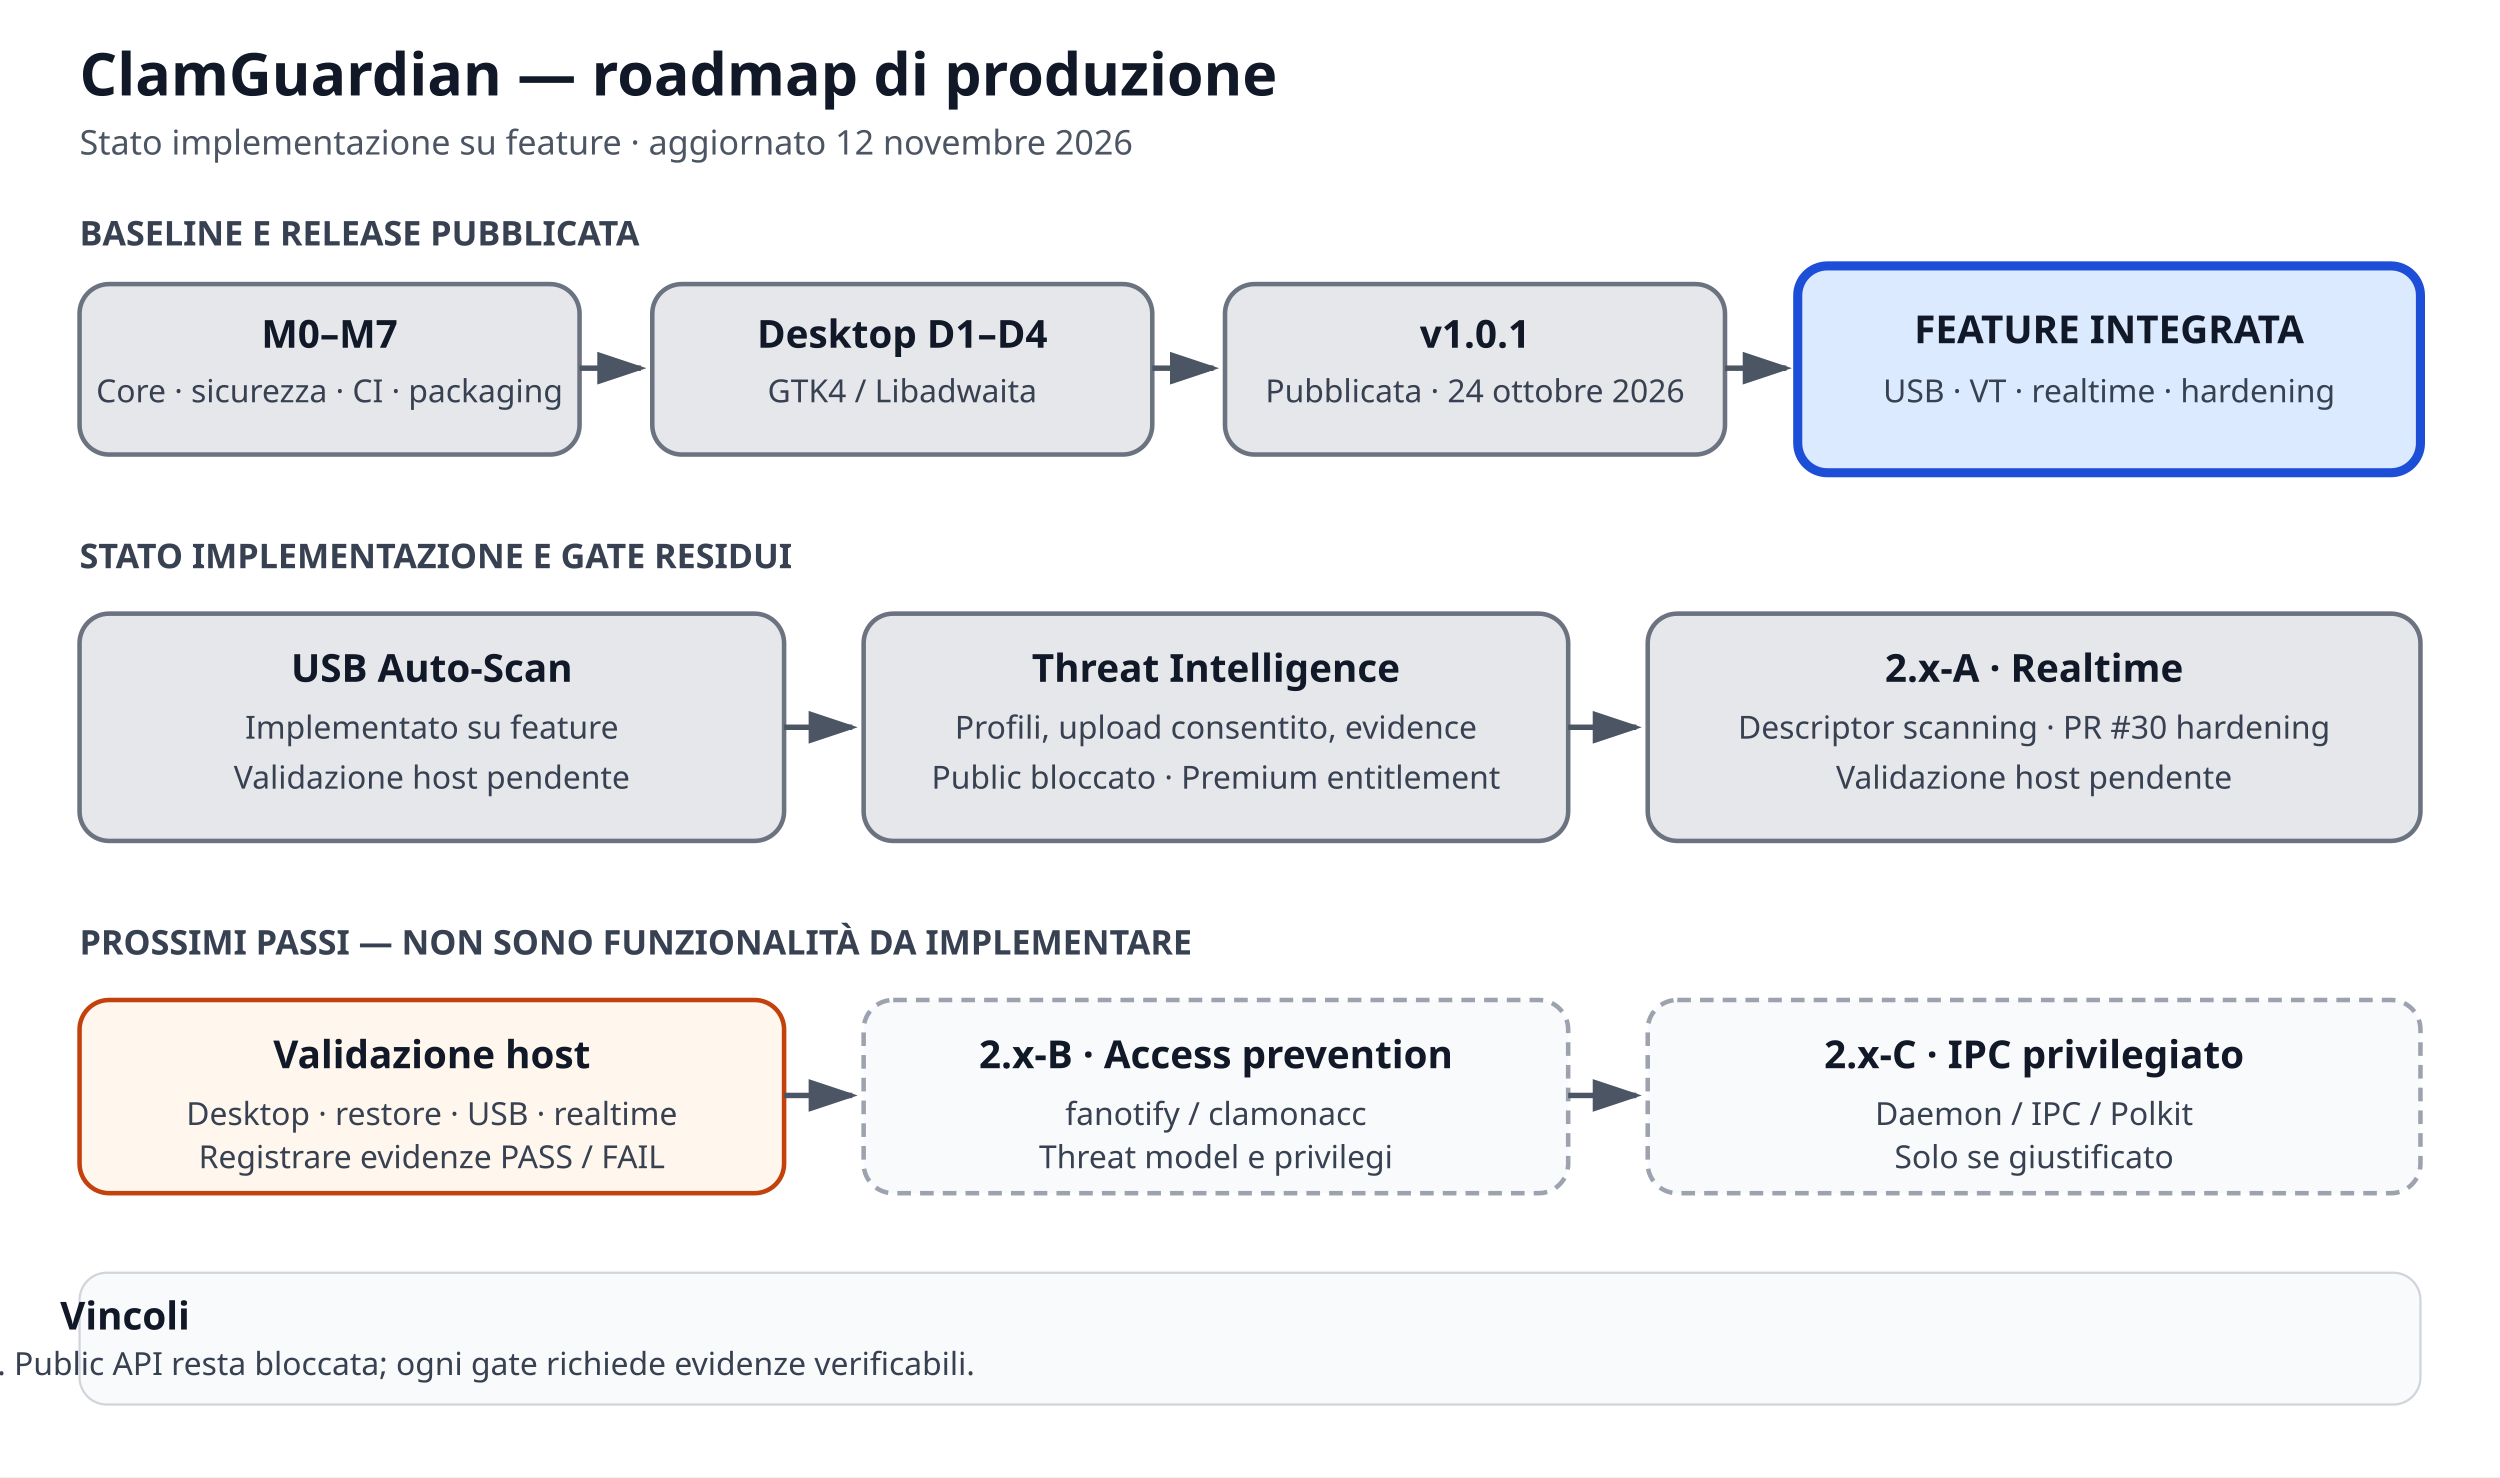
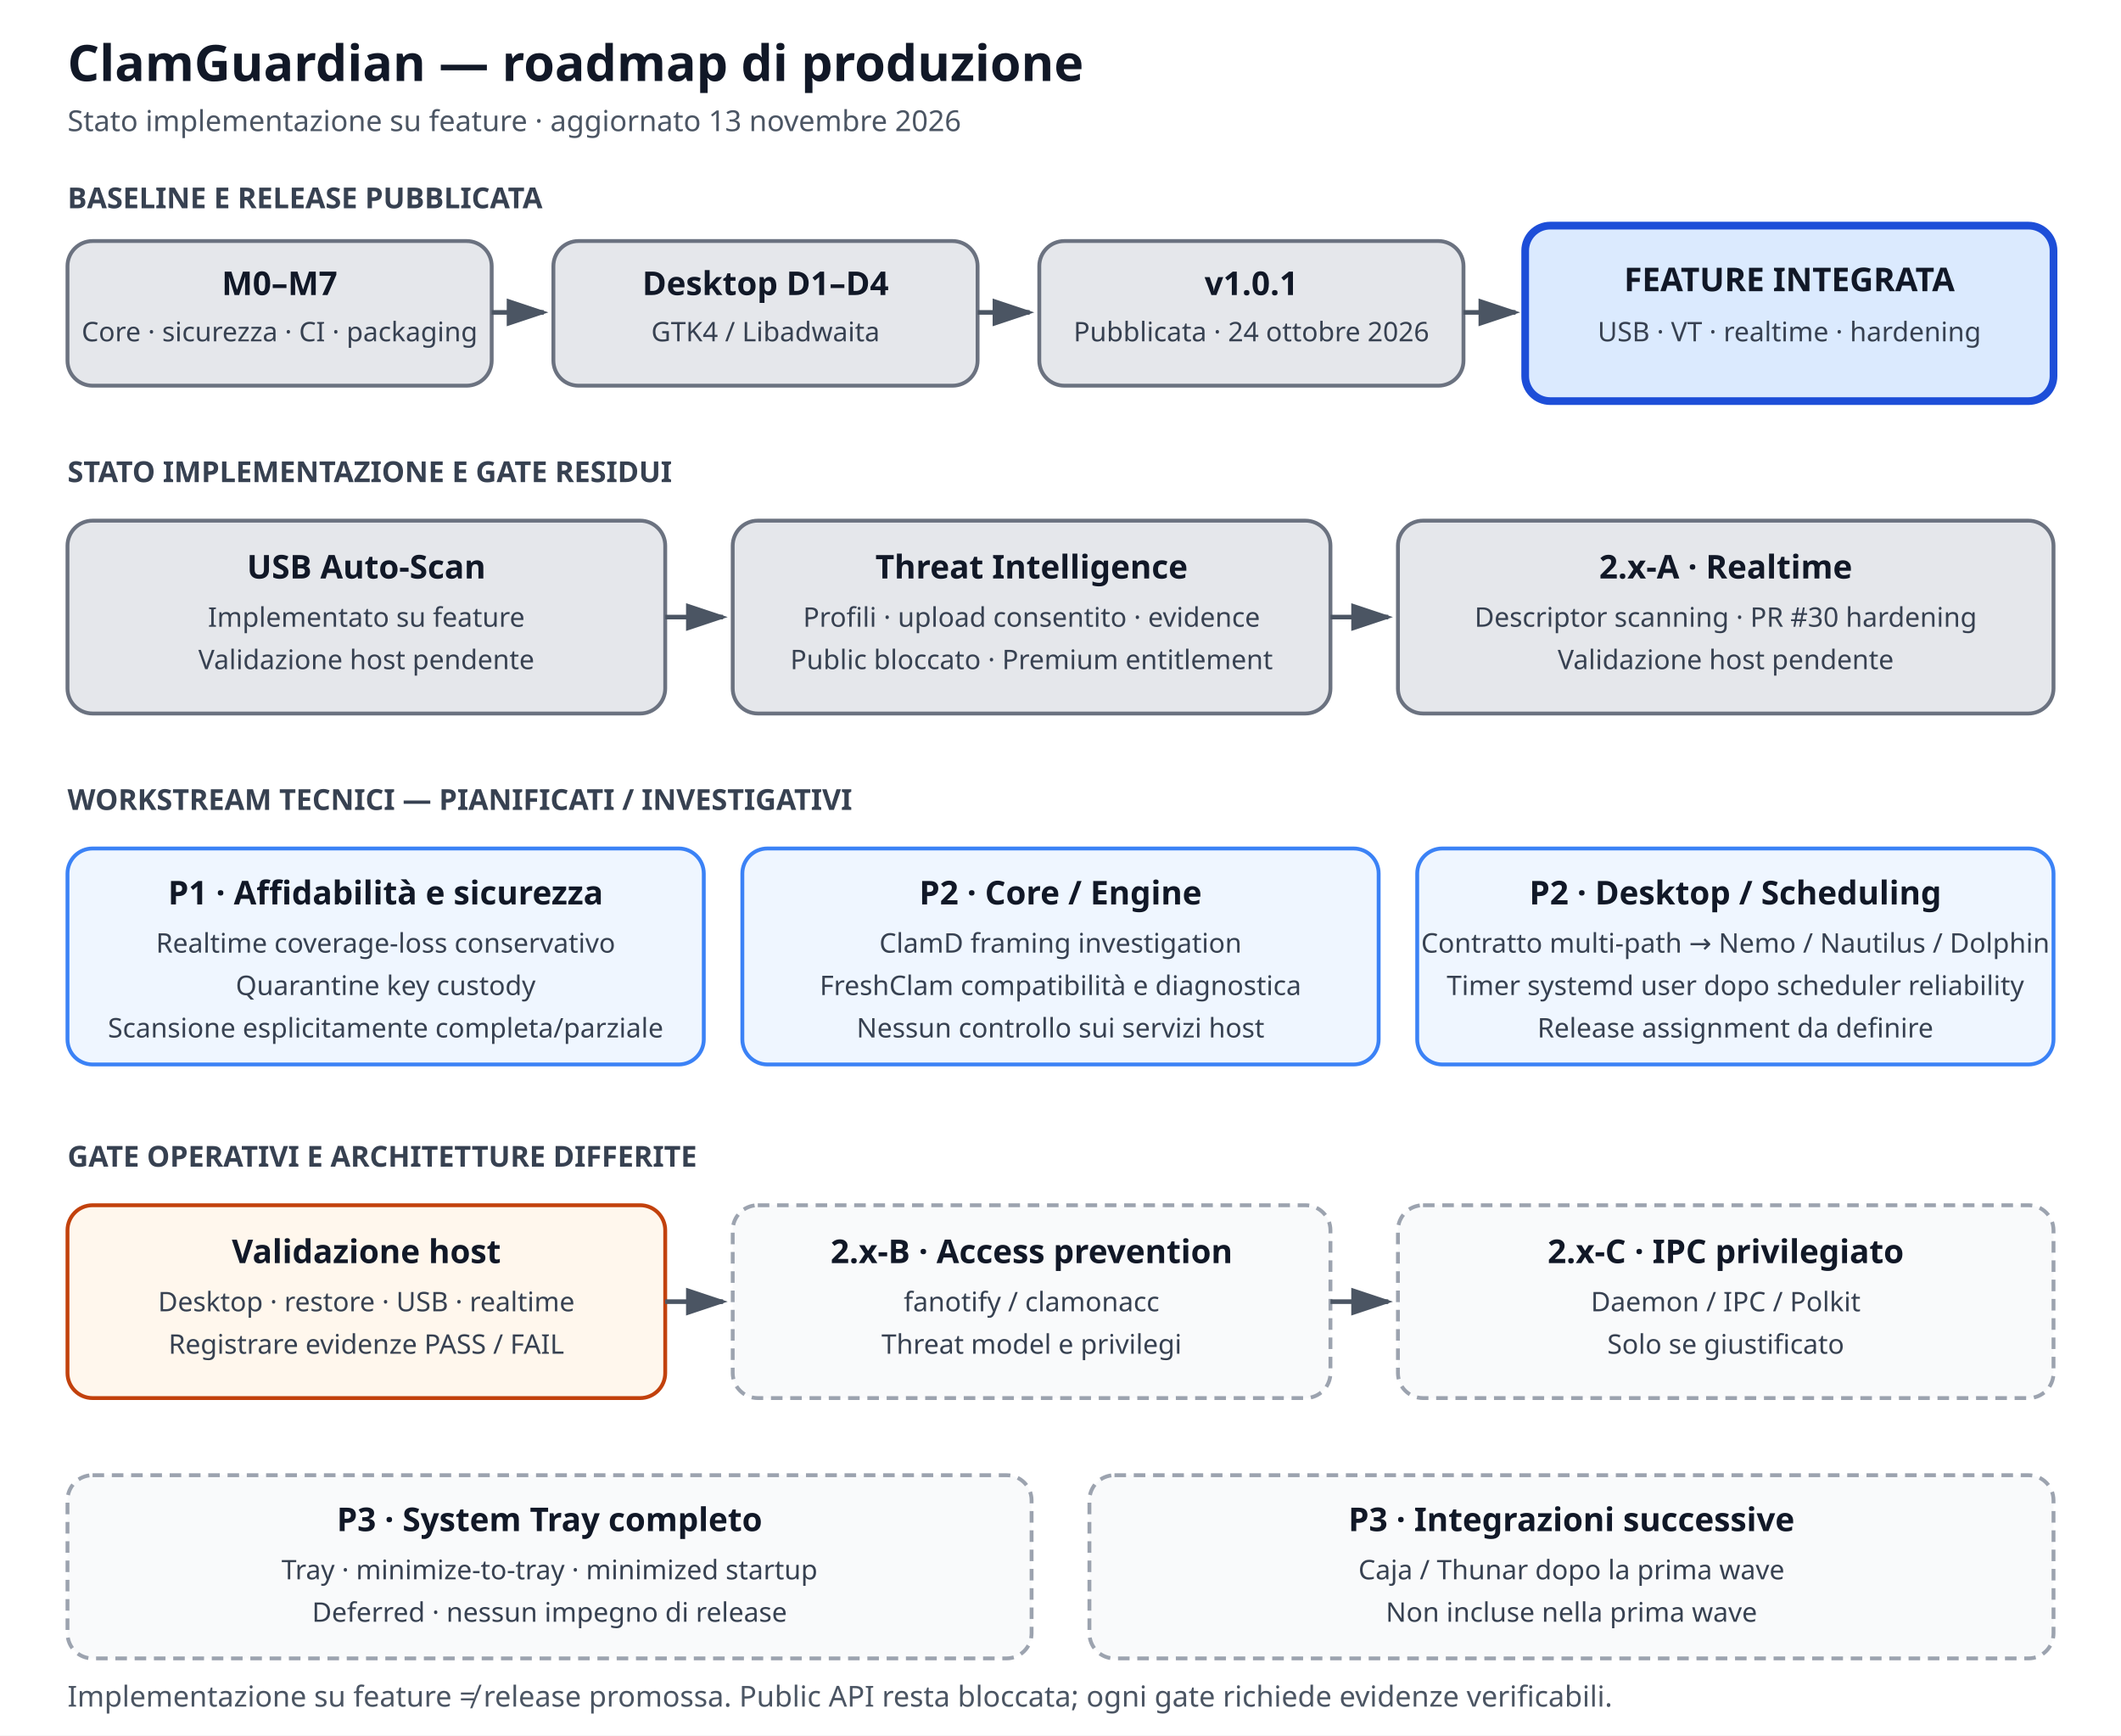
- <svg xmlns="http://www.w3.org/2000/svg" width="1100" height="650" viewBox="0 0 1100 650">
+ <svg xmlns="http://www.w3.org/2000/svg" width="1100" height="900" viewBox="0 0 1100 900">
  <style>
.t{font:700 26px sans-serif;fill:#111827}.s{font:15px sans-serif;fill:#4b5563}.h{font:700 15px sans-serif;fill:#374151}
- .b{stroke-width:2;rx:13;ry:13}.done{fill:#e5e7eb;stroke:#6b7280}.rel{fill:#dbeafe;stroke:#1d4ed8;stroke-width:4}.gate{fill:#fff7ed;stroke:#c2410c}.later{fill:#f9fafb;stroke:#9ca3af;stroke-dasharray:6 4}
+ .b{stroke-width:2;rx:13;ry:13}.done{fill:#e5e7eb;stroke:#6b7280}.rel{fill:#dbeafe;stroke:#1d4ed8;stroke-width:4}.gate{fill:#fff7ed;stroke:#c2410c}.plan{fill:#eff6ff;stroke:#3b82f6}.later{fill:#f9fafb;stroke:#9ca3af;stroke-dasharray:6 4}
.l{font:700 17px sans-serif;fill:#111827;text-anchor:middle}.d{font:14px sans-serif;fill:#374151;text-anchor:middle}
.a{stroke:#4b5563;stroke-width:2.4;fill:none;marker-end:url(#ar)}
</style>
  <defs>
    <marker id="ar" markerWidth="10" markerHeight="10" refX="8" refY="3" orient="auto">
      <path d="M0,0 L0,6 L9,3 z" fill="#4b5563" />
    </marker>
  </defs>
-   <rect width="1100" height="650" fill="#fff" />
+   <rect width="1100" height="900" fill="#fff" />
  <text x="35" y="42" class="t">ClamGuardian — roadmap di produzione</text>
-   <text x="35" y="68" class="s">Stato implementazione su feature · aggiornato 12 novembre 2026</text>
+   <text x="35" y="68" class="s">Stato implementazione su feature · aggiornato 13 novembre 2026</text>
  <text x="35" y="108" class="h">BASELINE E RELEASE PUBBLICATA</text>
  <rect x="35" y="125" width="220" height="75" class="b done" />
  <text x="145" y="153" class="l">M0–M7</text>
  <text x="145" y="177" class="d">Core · sicurezza · CI · packaging</text>
  <path d="M255 162 H282" class="a" />
  <rect x="287" y="125" width="220" height="75" class="b done" />
  <text x="397" y="153" class="l">Desktop D1–D4</text>
  <text x="397" y="177" class="d">GTK4 / Libadwaita</text>
  <path d="M507 162 H534" class="a" />
  <rect x="539" y="125" width="220" height="75" class="b done" />
  <text x="649" y="153" class="l">v1.0.1</text>
  <text x="649" y="177" class="d">Pubblicata · 24 ottobre 2026</text>
  <path d="M759 162 H786" class="a" />
  <rect x="791" y="117" width="274" height="91" class="b rel" />
  <text x="928" y="151" class="l">FEATURE INTEGRATA</text>
  <text x="928" y="177" class="d">USB · VT · realtime · hardening</text>
  <text x="35" y="250" class="h">STATO IMPLEMENTAZIONE E GATE RESIDUI</text>
  <rect x="35" y="270" width="310" height="100" class="b done" />
  <text x="190" y="300" class="l">USB Auto-Scan</text>
  <text x="190" y="325" class="d">Implementato su feature</text>
  <text x="190" y="347" class="d">Validazione host pendente</text>
  <path d="M345 320 H375" class="a" />
  <rect x="380" y="270" width="310" height="100" class="b done" />
  <text x="535" y="300" class="l">Threat Intelligence</text>
-   <text x="535" y="325" class="d">Profili, upload consentito, evidence</text>
+   <text x="535" y="325" class="d">Profili · upload consentito · evidence</text>
  <text x="535" y="347" class="d">Public bloccato · Premium entitlement</text>
  <path d="M690 320 H720" class="a" />
  <rect x="725" y="270" width="340" height="100" class="b done" />
  <text x="895" y="300" class="l">2.x-A · Realtime</text>
  <text x="895" y="325" class="d">Descriptor scanning · PR #30 hardening</text>
  <text x="895" y="347" class="d">Validazione host pendente</text>
-   <text x="35" y="420" class="h">PROSSIMI PASSI — NON SONO FUNZIONALITÀ DA IMPLEMENTARE</text>
-   <rect x="35" y="440" width="310" height="85" class="b gate" />
-   <text x="190" y="470" class="l">Validazione host</text>
-   <text x="190" y="495" class="d">Desktop · restore · USB · realtime</text>
-   <text x="190" y="514" class="d">Registrare evidenze PASS / FAIL</text>
-   <path d="M345 482 H375" class="a" />
-   <rect x="380" y="440" width="310" height="85" class="b later" />
-   <text x="535" y="470" class="l">2.x-B · Access prevention</text>
-   <text x="535" y="495" class="d">fanotify / clamonacc</text>
-   <text x="535" y="514" class="d">Threat model e privilegi</text>
-   <path d="M690 482 H720" class="a" />
-   <rect x="725" y="440" width="340" height="85" class="b later" />
-   <text x="895" y="470" class="l">2.x-C · IPC privilegiato</text>
-   <text x="895" y="495" class="d">Daemon / IPC / Polkit</text>
-   <text x="895" y="514" class="d">Solo se giustificato</text>
-   <rect x="35" y="560" width="1030" height="58" rx="12" fill="#f9fafb" stroke="#d1d5db" />
-   <text x="55" y="585" class="l" text-anchor="start">Vincoli</text>
-   <text x="55" y="605" class="d" text-anchor="start">Implementazione su feature ≠ release promossa. Public API resta bloccata; ogni gate richiede evidenze verificabili.</text>
+   <text x="35" y="420" class="h">WORKSTREAM TECNICI — PIANIFICATI / INVESTIGATIVI</text>
+   <rect x="35" y="440" width="330" height="112" class="b plan" />
+   <text x="200" y="469" class="l">P1 · Affidabilità e sicurezza</text>
+   <text x="200" y="494" class="d">Realtime coverage-loss conservativo</text>
+   <text x="200" y="516" class="d">Quarantine key custody</text>
+   <text x="200" y="538" class="d">Scansione esplicitamente completa/parziale</text>
+   <rect x="385" y="440" width="330" height="112" class="b plan" />
+   <text x="550" y="469" class="l">P2 · Core / Engine</text>
+   <text x="550" y="494" class="d">ClamD framing investigation</text>
+   <text x="550" y="516" class="d">FreshClam compatibilità e diagnostica</text>
+   <text x="550" y="538" class="d">Nessun controllo sui servizi host</text>
+   <rect x="735" y="440" width="330" height="112" class="b plan" />
+   <text x="900" y="469" class="l">P2 · Desktop / Scheduling</text>
+   <text x="900" y="494" class="d">Contratto multi-path → Nemo / Nautilus / Dolphin</text>
+   <text x="900" y="516" class="d">Timer systemd user dopo scheduler reliability</text>
+   <text x="900" y="538" class="d">Release assignment da definire</text>
+   <text x="35" y="605" class="h">GATE OPERATIVI E ARCHITETTURE DIFFERITE</text>
+   <rect x="35" y="625" width="310" height="100" class="b gate" />
+   <text x="190" y="655" class="l">Validazione host</text>
+   <text x="190" y="680" class="d">Desktop · restore · USB · realtime</text>
+   <text x="190" y="702" class="d">Registrare evidenze PASS / FAIL</text>
+   <path d="M345 675 H375" class="a" />
+   <rect x="380" y="625" width="310" height="100" class="b later" />
+   <text x="535" y="655" class="l">2.x-B · Access prevention</text>
+   <text x="535" y="680" class="d">fanotify / clamonacc</text>
+   <text x="535" y="702" class="d">Threat model e privilegi</text>
+   <path d="M690 675 H720" class="a" />
+   <rect x="725" y="625" width="340" height="100" class="b later" />
+   <text x="895" y="655" class="l">2.x-C · IPC privilegiato</text>
+   <text x="895" y="680" class="d">Daemon / IPC / Polkit</text>
+   <text x="895" y="702" class="d">Solo se giustificato</text>
+   <rect x="35" y="765" width="500" height="95" class="b later" />
+   <text x="285" y="794" class="l">P3 · System Tray completo</text>
+   <text x="285" y="819" class="d">Tray · minimize-to-tray · minimized startup</text>
+   <text x="285" y="841" class="d">Deferred · nessun impegno di release</text>
+   <rect x="565" y="765" width="500" height="95" class="b later" />
+   <text x="815" y="794" class="l">P3 · Integrazioni successive</text>
+   <text x="815" y="819" class="d">Caja / Thunar dopo la prima wave</text>
+   <text x="815" y="841" class="d">Non incluse nella prima wave</text>
+   <text x="35" y="885" class="s">Implementazione su feature ≠ release promossa. Public API resta bloccata; ogni gate richiede evidenze verificabili.</text>
</svg>
